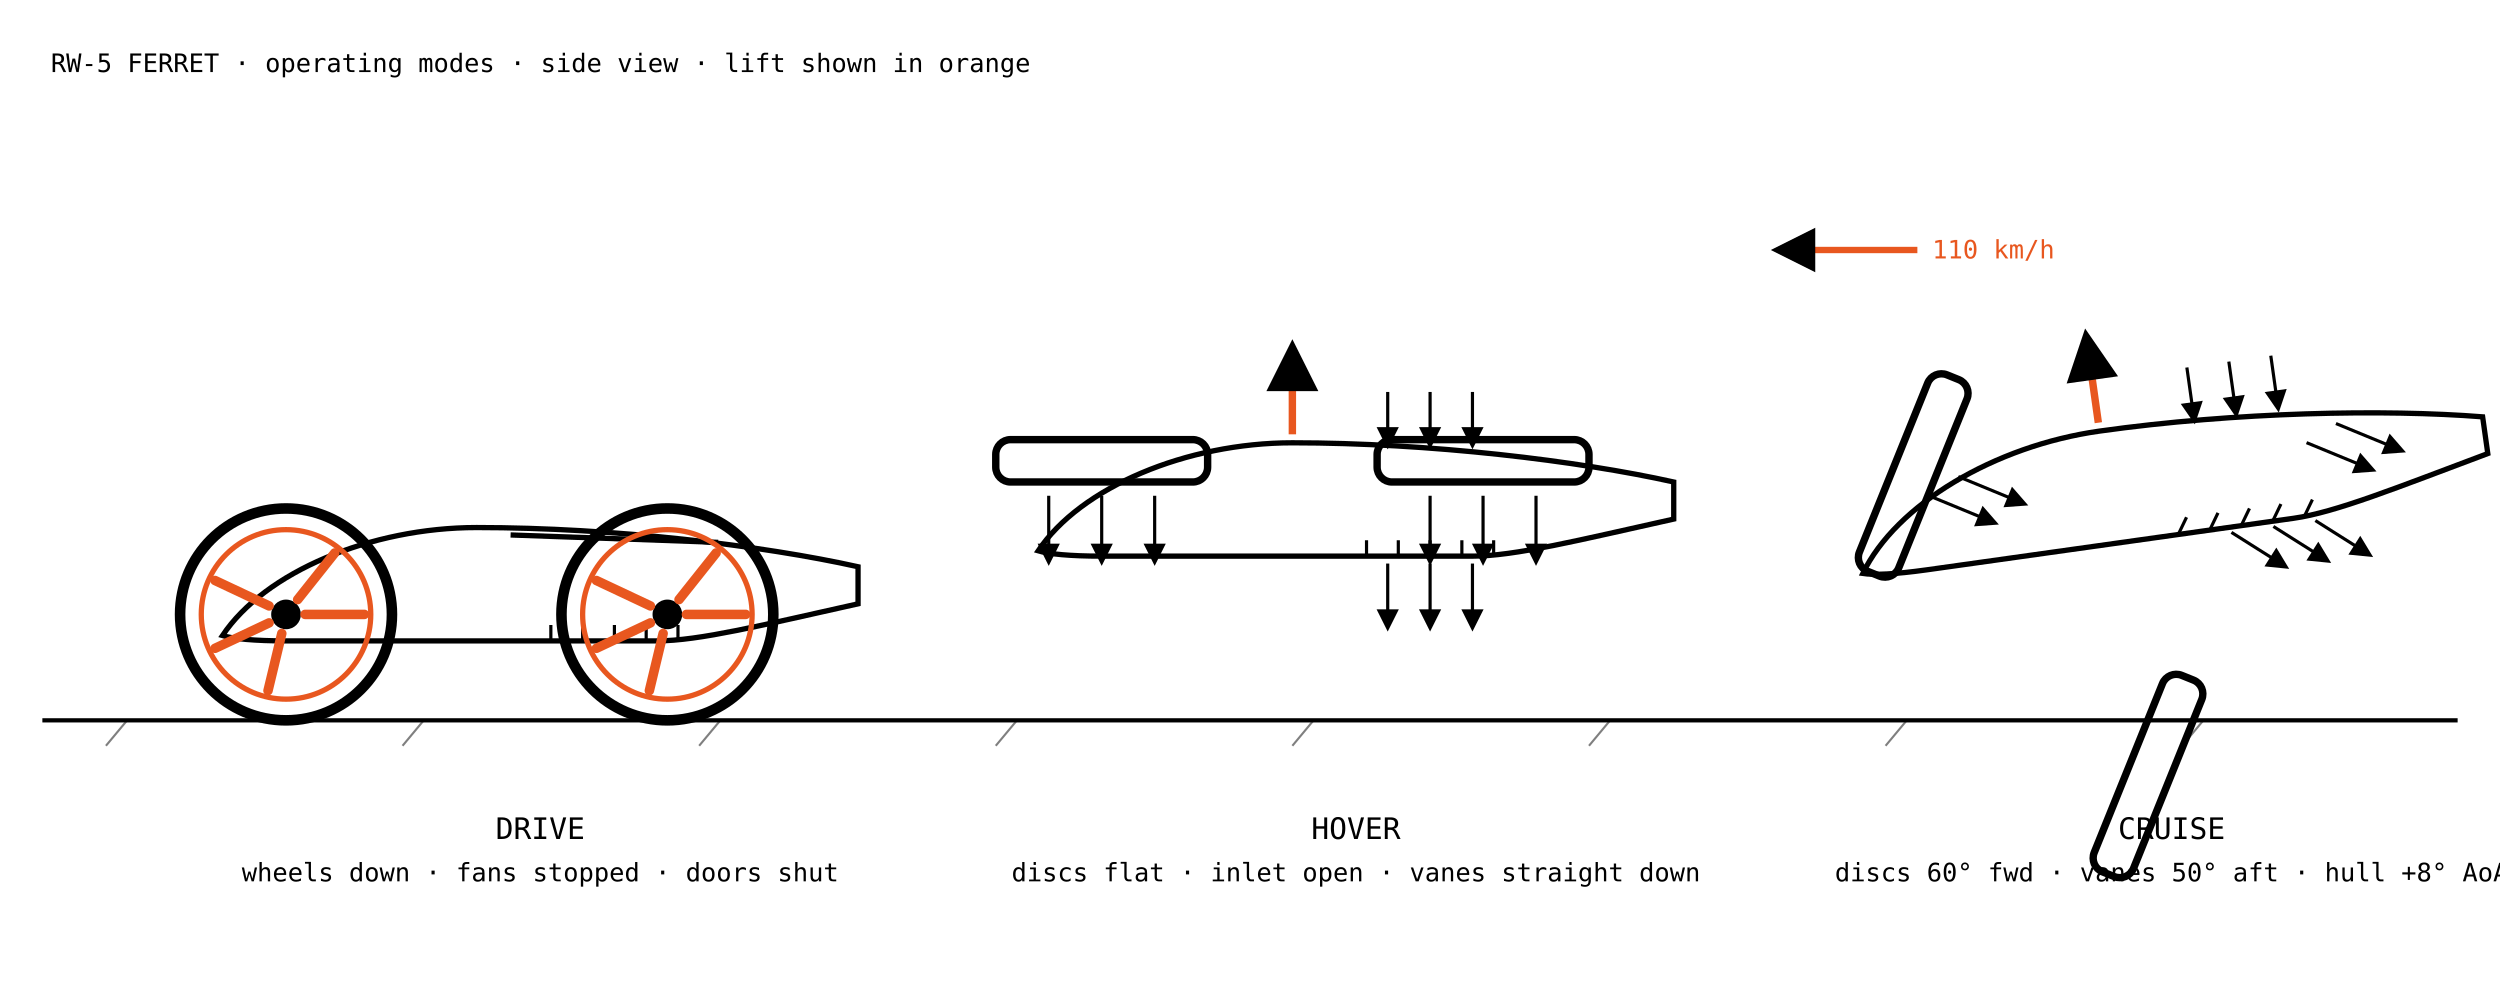
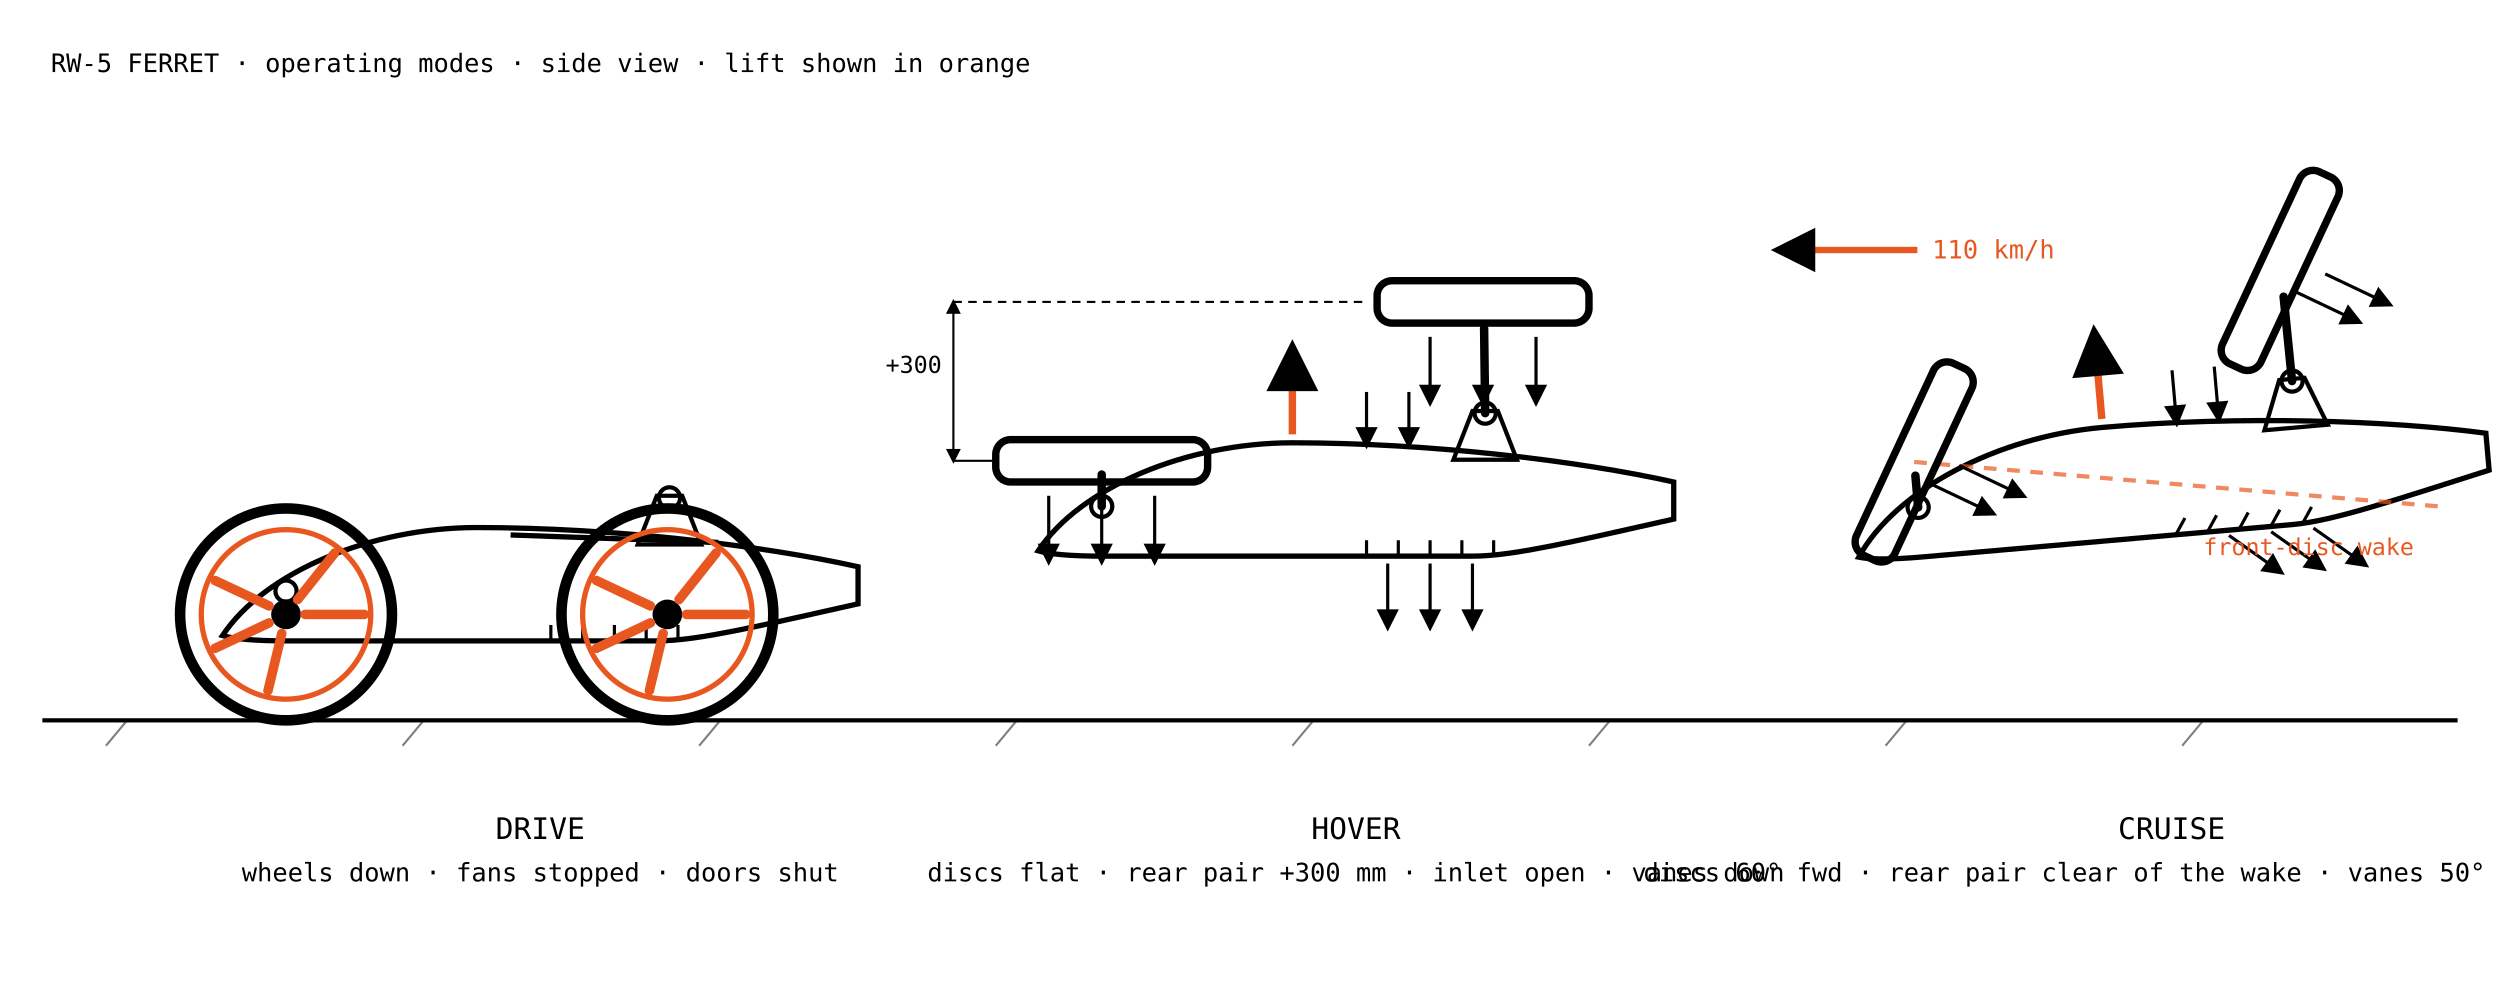
- <svg xmlns="http://www.w3.org/2000/svg" viewBox="0 0 1180 470" role="img" aria-label="Three side-view frames of the RW-5. Drive: wheels down on the ground, fans stopped, inlet doors shut. Hover: airborne with the wheel discs flipped flat outboard, the embedded lift fan drawing air through the open top inlet and exhausting straight down through the vane box. Cruise: the body pitched eight degrees nose-up, wheel discs pitched sixty degrees forward so their thrust points aft, vane box deflecting the lift-fan exhaust fifty degrees aft, forward speed about 110 km/h." font-family="ui-monospace, SFMono-Regular, Menlo, monospace" font-size="12">
+ <svg xmlns="http://www.w3.org/2000/svg" viewBox="0 0 1180 470" role="img" aria-label="Three side-view frames of the RW-5. Drive: wheels down on the ground, fans stopped, inlet doors shut, front flip pivots low on the flank and rear pivots on raised pylons. Hover: airborne with the wheel discs flipped flat outboard, the rear pair 300 mm higher than the front, the embedded lift fan drawing air through the open top inlet and exhausting straight down. Cruise: hull pitched five degrees nose-up, discs pitched sixty degrees forward, the front discs' wake trailing aft and passing under the raised rear discs, vane box deflecting exhaust fifty degrees aft, forward speed about 110 km/h." font-family="ui-monospace, SFMono-Regular, Menlo, monospace" font-size="12">
  <defs>
    <marker id="a4" viewBox="0 0 10 10" refX="8" refY="5" markerWidth="7" markerHeight="7" orient="auto-start-reverse">
      <path d="M0,0 L10,5 L0,10 Z" fill="currentColor" />
    </marker>
    <path id="hull" d="M190,300 C230,240 330,198 430,198 C560,198 700,215 790,235 L790,270 C700,290 640,305 600,305 L250,305 C220,305 200,303 190,300 Z" fill="none" stroke="currentColor" stroke-width="5" />
+     <g id="pivots">
+       <path d="M582,214 L600,168 L624,168 L642,214 Z" fill="none" stroke="currentColor" stroke-width="4" />
+       <circle cx="612" cy="170" r="10" fill="none" stroke="currentColor" stroke-width="4" />
+       <circle cx="250" cy="258" r="10" fill="none" stroke="currentColor" stroke-width="4" />
+     </g>
    <g id="wheel">
      <circle r="100" fill="none" stroke="currentColor" stroke-width="10" />
      <circle r="80" fill="none" stroke="#E8571F" stroke-width="5" />
      <circle r="14" fill="currentColor" />
      <g stroke="#E8571F" stroke-width="9" stroke-linecap="round">
        <line x1="18" y1="0" x2="74" y2="0" />
        <line x1="-4" y1="18" x2="-17" y2="72" />
        <line x1="-16" y1="-8" x2="-67" y2="-32" />
        <line x1="11" y1="-14" x2="46" y2="-58" />
        <line x1="-16" y1="8" x2="-67" y2="32" />
      </g>
    </g>
    <rect id="discedge" x="150" y="195" width="200" height="40" rx="14" fill="none" stroke="currentColor" stroke-width="7" />
    <g id="vanebox" stroke="currentColor" stroke-width="3">
      <line x1="500" y1="290" x2="500" y2="305" />
      <line x1="530" y1="290" x2="530" y2="305" />
      <line x1="560" y1="290" x2="560" y2="305" />
      <line x1="590" y1="290" x2="590" y2="305" />
      <line x1="620" y1="290" x2="620" y2="305" />
    </g>
  </defs>
  <line x1="20" y1="340" x2="1160" y2="340" stroke="currentColor" stroke-width="2" />
  <g stroke="currentColor" stroke-width="1" opacity="0.5">
    <line x1="60" y1="340" x2="50" y2="352" />
    <line x1="200" y1="340" x2="190" y2="352" />
    <line x1="340" y1="340" x2="330" y2="352" />
    <line x1="480" y1="340" x2="470" y2="352" />
    <line x1="620" y1="340" x2="610" y2="352" />
    <line x1="760" y1="340" x2="750" y2="352" />
    <line x1="900" y1="340" x2="890" y2="352" />
    <line x1="1040" y1="340" x2="1030" y2="352" />
  </g>
  <g transform="translate(10,150) scale(0.5)">
    <use href="#hull" />
+     <use href="#pivots" />
    <line x1="462" y1="205" x2="658" y2="212" stroke="currentColor" stroke-width="5" />
    <use href="#vanebox" />
    <use href="#wheel" x="250" y="280" />
    <use href="#wheel" x="610" y="280" />
  </g>
  <text x="255" y="396" text-anchor="middle" font-size="14">DRIVE</text>
  <text x="255" y="416" text-anchor="middle">wheels down · fans stopped · doors shut</text>
  <g transform="translate(395,110) scale(0.5)">
    <use href="#hull" />
+     <use href="#pivots" />
    <use href="#vanebox" />
+     <g stroke="currentColor" stroke-width="8" stroke-linecap="round">
+       <line x1="250" y1="258" x2="250" y2="228" />
+       <line x1="612" y1="170" x2="611" y2="90" />
+     </g>
    <use href="#discedge" />
-     <use href="#discedge" x="360" />
+     <use href="#discedge" x="360" y="-150" />
    <g stroke="currentColor" stroke-width="3">
      <line x1="200" y1="248" x2="200" y2="310" marker-end="url(#a4)" />
      <line x1="250" y1="248" x2="250" y2="310" marker-end="url(#a4)" />
      <line x1="300" y1="248" x2="300" y2="310" marker-end="url(#a4)" />
-       <line x1="560" y1="248" x2="560" y2="310" marker-end="url(#a4)" />
-       <line x1="610" y1="248" x2="610" y2="310" marker-end="url(#a4)" />
-       <line x1="660" y1="248" x2="660" y2="310" marker-end="url(#a4)" />
-       <line x1="520" y1="150" x2="520" y2="200" marker-end="url(#a4)" />
-       <line x1="560" y1="150" x2="560" y2="200" marker-end="url(#a4)" />
-       <line x1="600" y1="150" x2="600" y2="200" marker-end="url(#a4)" />
+       <line x1="560" y1="98" x2="560" y2="160" marker-end="url(#a4)" />
+       <line x1="610" y1="98" x2="610" y2="160" marker-end="url(#a4)" />
+       <line x1="660" y1="98" x2="660" y2="160" marker-end="url(#a4)" />
+       <line x1="500" y1="150" x2="500" y2="200" marker-end="url(#a4)" />
+       <line x1="540" y1="150" x2="540" y2="200" marker-end="url(#a4)" />
      <line x1="520" y1="312" x2="520" y2="372" marker-end="url(#a4)" />
      <line x1="560" y1="312" x2="560" y2="372" marker-end="url(#a4)" />
      <line x1="600" y1="312" x2="600" y2="372" marker-end="url(#a4)" />
    </g>
    <line x1="430" y1="190" x2="430" y2="110" stroke="#E8571F" stroke-width="7" marker-end="url(#a4)" color="#E8571F" />
+     <line x1="150" y1="215" x2="110" y2="215" stroke="currentColor" stroke-width="2" />
+     <line x1="110" y1="215" x2="110" y2="65" stroke="currentColor" stroke-width="2" marker-start="url(#a4)" marker-end="url(#a4)" />
+     <line x1="110" y1="65" x2="500" y2="65" stroke="currentColor" stroke-width="2" stroke-dasharray="8 6" />
  </g>
+   <text x="418" y="176" font-size="11">+300</text>
  <text x="640" y="396" text-anchor="middle" font-size="14">HOVER</text>
-   <text x="640" y="416" text-anchor="middle">discs flat · inlet open · vanes straight down</text>
-   <g transform="translate(780,100) scale(0.5) rotate(-8 490 260)">
+   <text x="640" y="416" text-anchor="middle">discs flat · rear pair +300 mm · inlet open · vanes down</text>
+   <g transform="translate(780,100) scale(0.5) rotate(-5 490 260)">
    <use href="#hull" />
+     <use href="#pivots" />
+     <g stroke="currentColor" stroke-width="8" stroke-linecap="round">
+       <line x1="250" y1="258" x2="250" y2="228" />
+       <line x1="612" y1="170" x2="611" y2="90" />
+     </g>
+     <path d="M250,215 L740,300" fill="none" stroke="#E8571F" stroke-width="4" stroke-dasharray="12 10" opacity="0.7" />
    <use href="#discedge" transform="rotate(-60 250 215)" />
-     <use href="#discedge" transform="rotate(-60 610 215)" />
+     <use href="#discedge" transform="translate(360,-150) rotate(-60 250 215)" />
    <g stroke="currentColor" stroke-width="3">
      <line x1="262" y1="236" x2="320" y2="270" marker-end="url(#a4)" />
      <line x1="292" y1="222" x2="350" y2="256" marker-end="url(#a4)" />
-       <line x1="622" y1="236" x2="680" y2="270" marker-end="url(#a4)" />
-       <line x1="652" y1="222" x2="710" y2="256" marker-end="url(#a4)" />
-       <line x1="520" y1="150" x2="520" y2="200" marker-end="url(#a4)" />
-       <line x1="560" y1="150" x2="560" y2="200" marker-end="url(#a4)" />
-       <line x1="600" y1="150" x2="600" y2="200" marker-end="url(#a4)" />
+       <line x1="622" y1="86" x2="680" y2="120" marker-end="url(#a4)" />
+       <line x1="652" y1="72" x2="710" y2="106" marker-end="url(#a4)" />
+       <line x1="500" y1="150" x2="500" y2="200" marker-end="url(#a4)" />
+       <line x1="540" y1="150" x2="540" y2="200" marker-end="url(#a4)" />
      <line x1="540" y1="310" x2="586" y2="349" marker-end="url(#a4)" />
      <line x1="580" y1="310" x2="626" y2="349" marker-end="url(#a4)" />
      <line x1="620" y1="310" x2="666" y2="349" marker-end="url(#a4)" />
    </g>
    <g stroke="currentColor" stroke-width="3">
      <line x1="500" y1="290" x2="490" y2="305" />
      <line x1="530" y1="290" x2="520" y2="305" />
      <line x1="560" y1="290" x2="550" y2="305" />
      <line x1="590" y1="290" x2="580" y2="305" />
      <line x1="620" y1="290" x2="610" y2="305" />
    </g>
    <line x1="430" y1="190" x2="430" y2="110" stroke="#E8571F" stroke-width="7" marker-end="url(#a4)" color="#E8571F" />
  </g>
  <line x1="905" y1="118" x2="840" y2="118" stroke="#E8571F" stroke-width="3" marker-end="url(#a4)" color="#E8571F" />
  <text x="912" y="122" fill="#E8571F">110 km/h</text>
+   <text x="1040" y="262" font-size="11" fill="#E8571F">front-disc wake</text>
  <text x="1025" y="396" text-anchor="middle" font-size="14">CRUISE</text>
-   <text x="1025" y="416" text-anchor="middle">discs 60° fwd · vanes 50° aft · hull +8° AoA</text>
+   <text x="1025" y="416" text-anchor="middle">discs 60° fwd · rear pair clear of the wake · vanes 50° aft · +5° AoA</text>
  <text x="24" y="34">RW-5 FERRET · operating modes · side view · lift shown in orange</text>
</svg>
